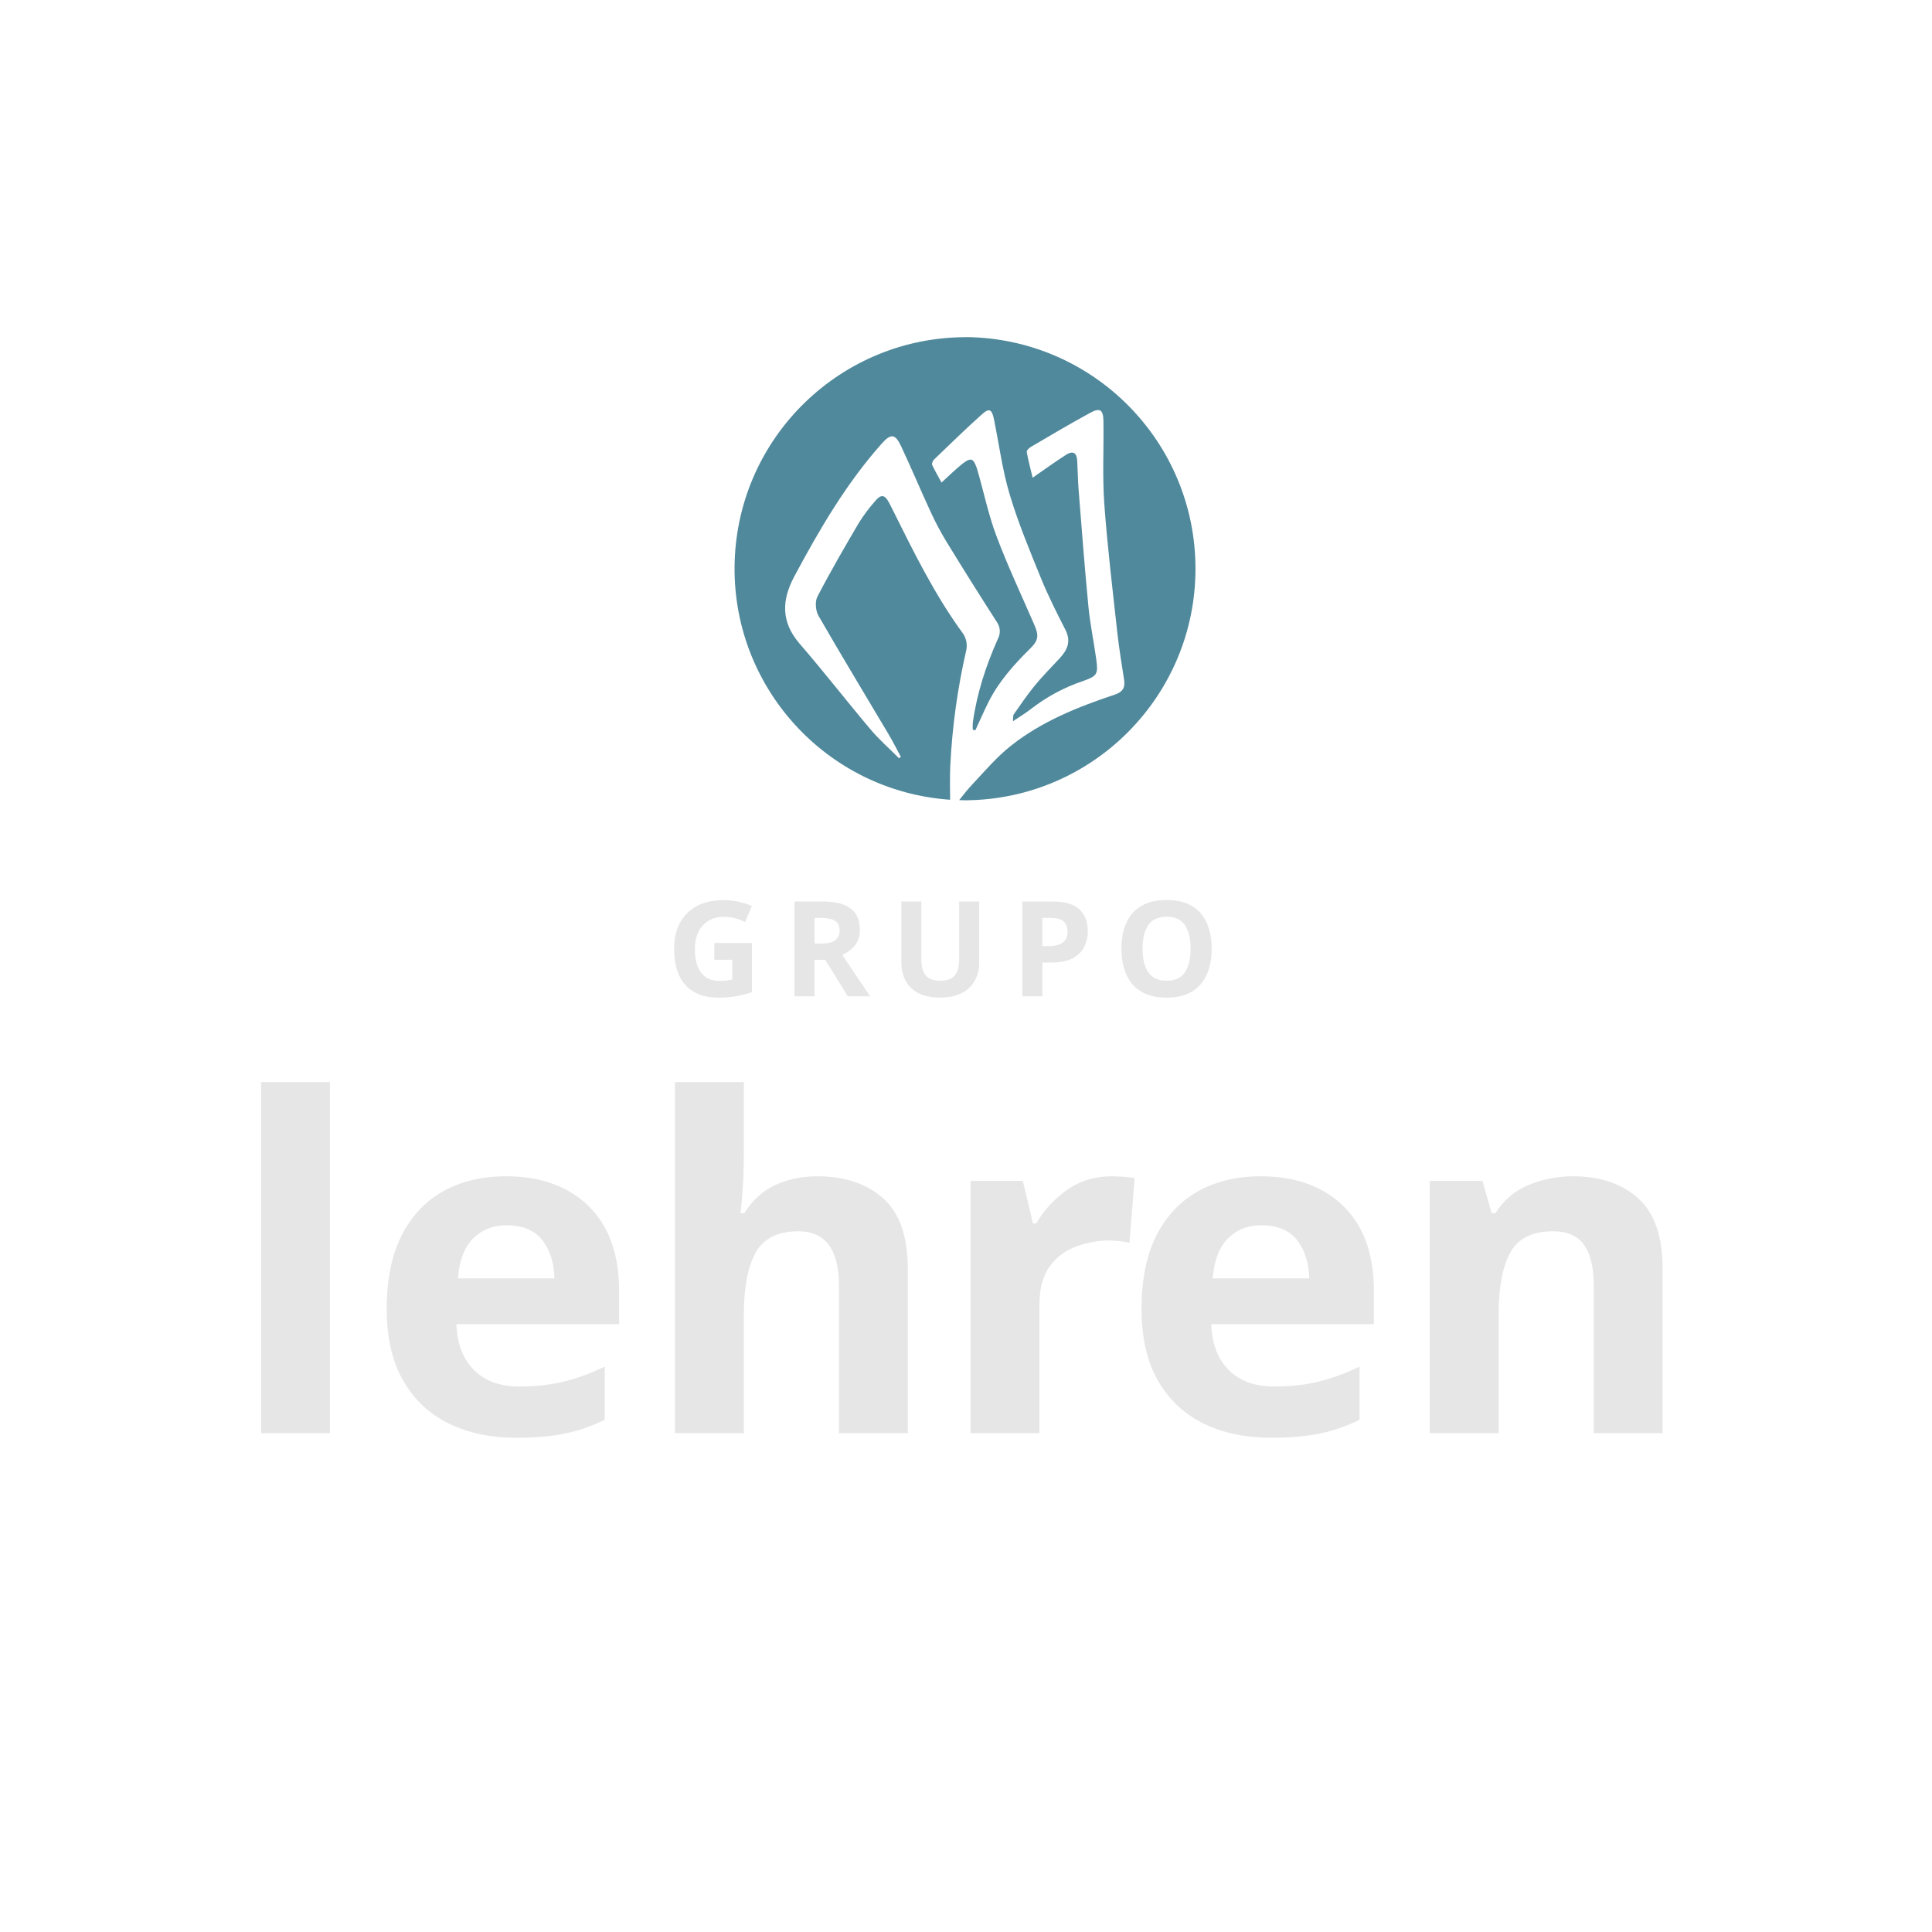
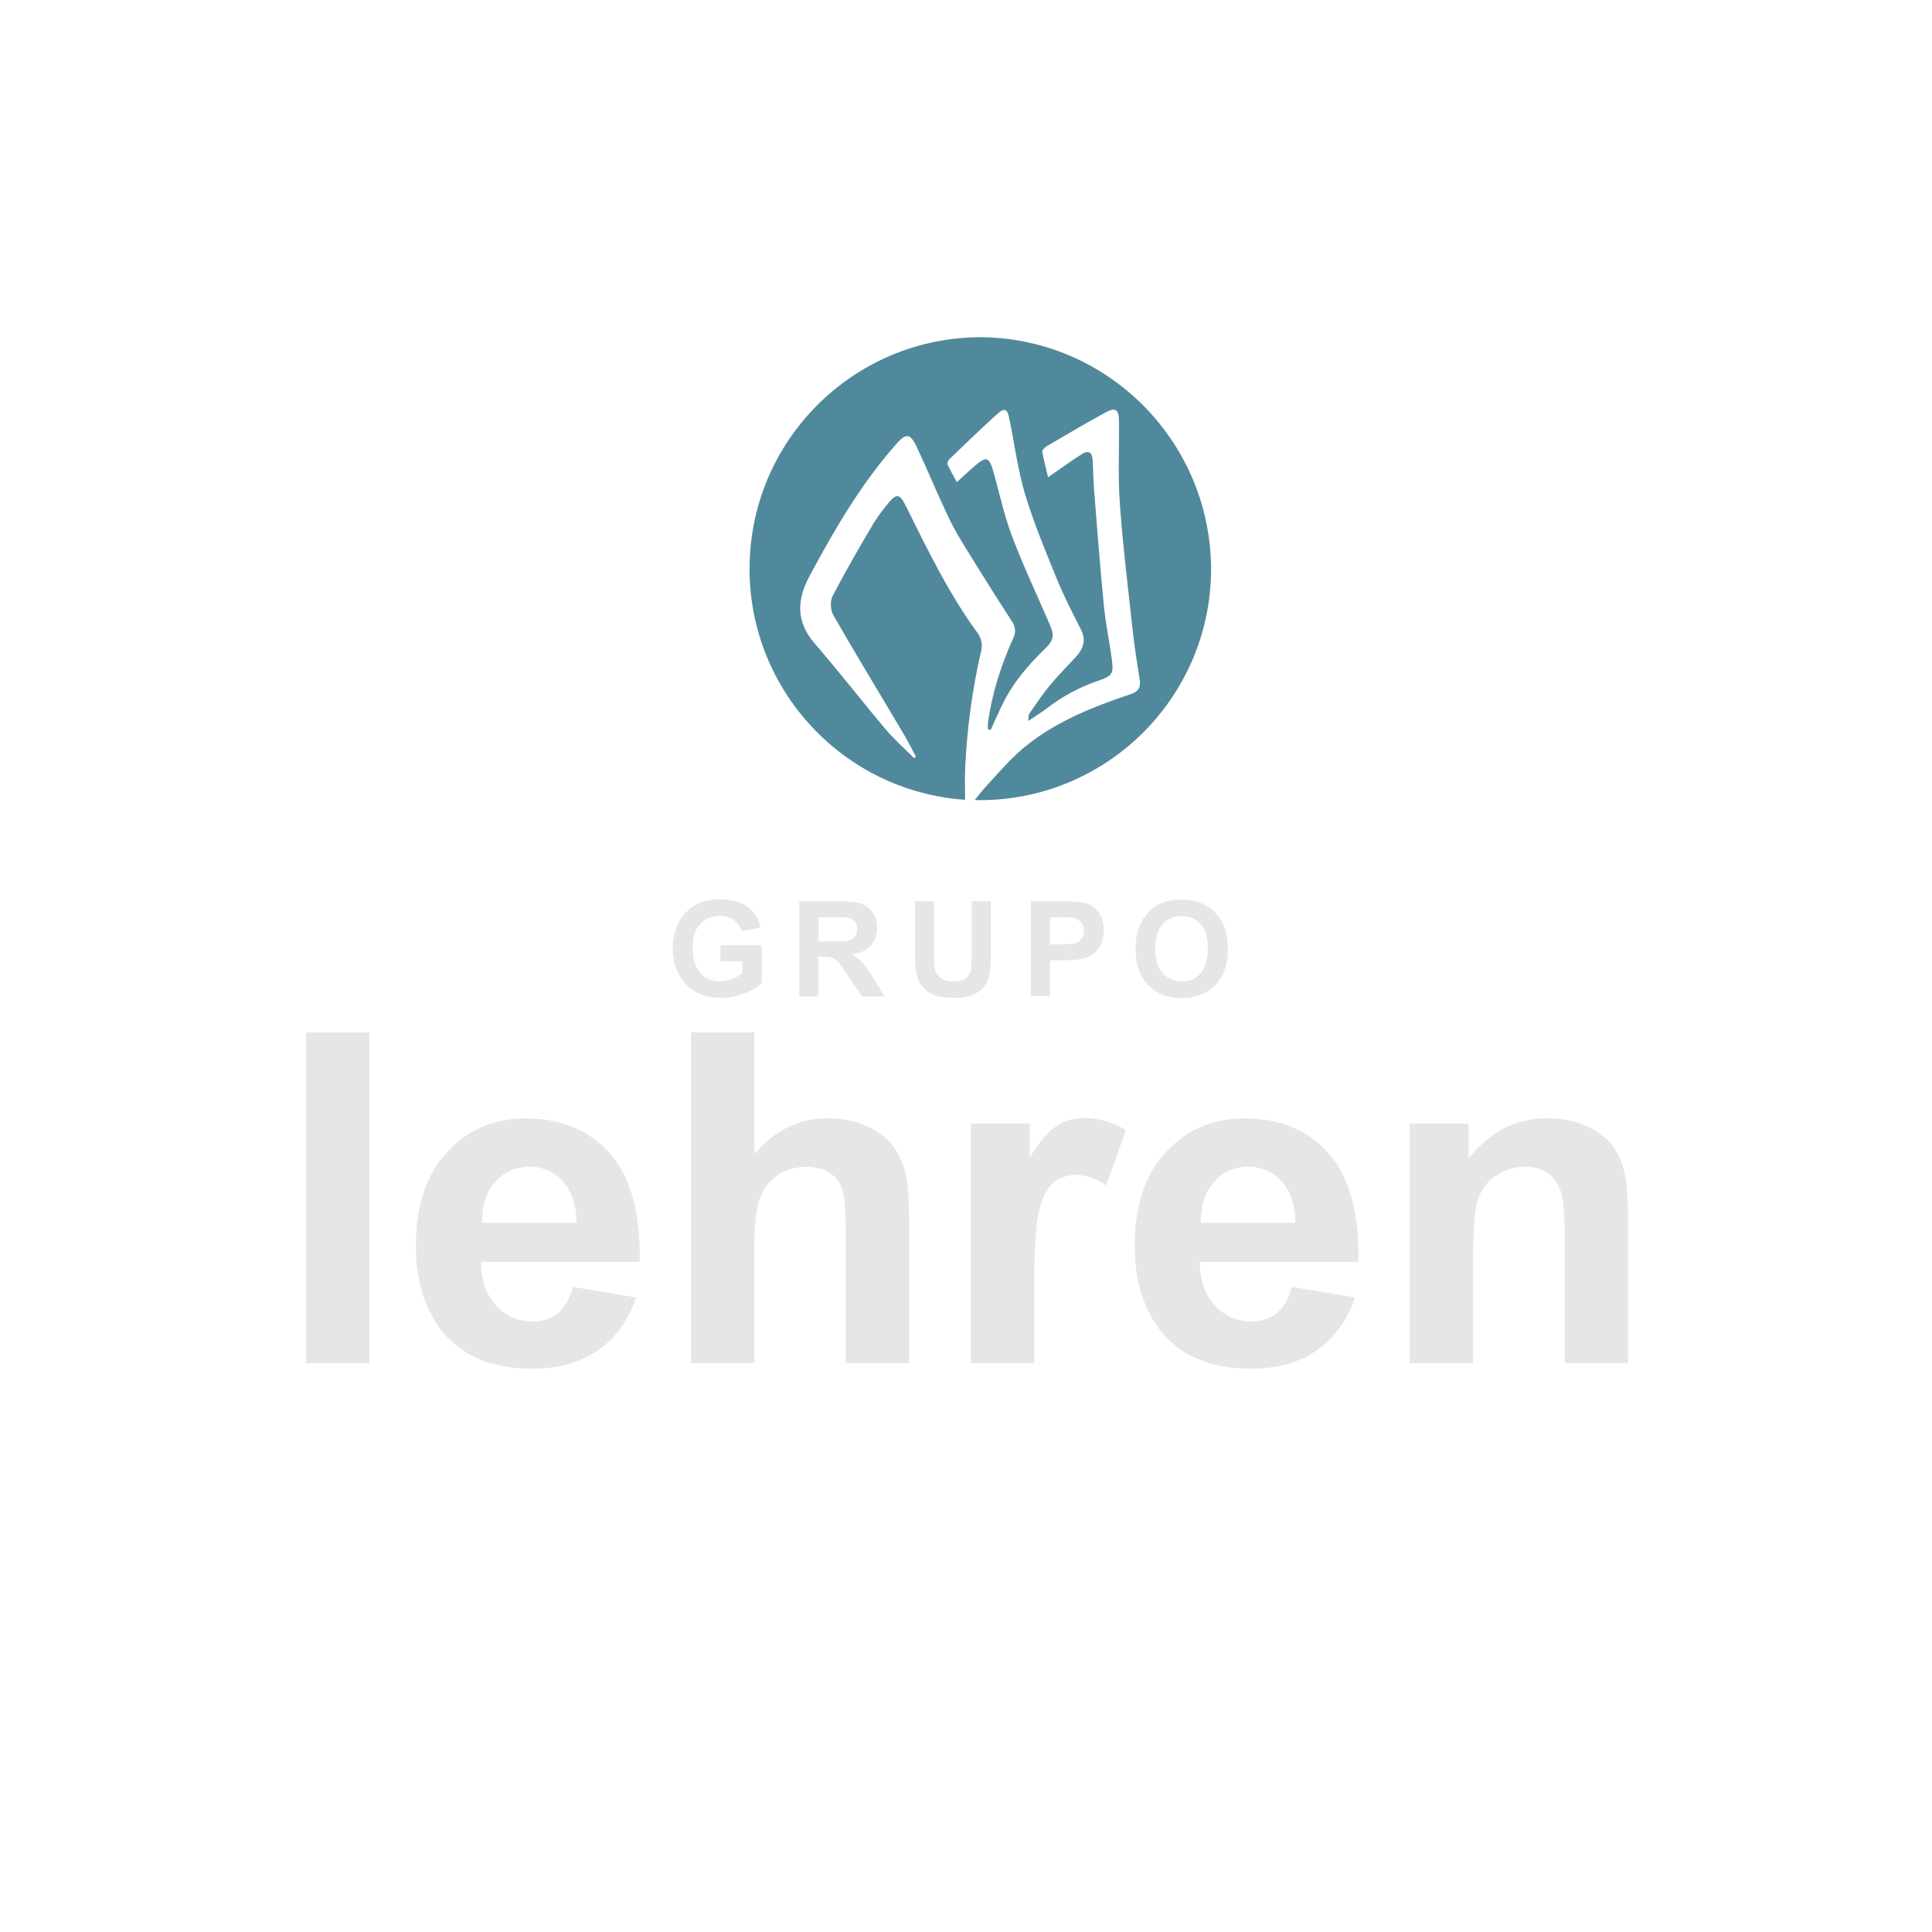
- <svg xmlns="http://www.w3.org/2000/svg" xmlns:xlink="http://www.w3.org/1999/xlink" viewBox="0 0 1080 1080">
-   <defs>
-     <style>.cls-1{fill:url(#linear-gradient);}.cls-2{fill:url(#linear-gradient-2);}.cls-3{fill:url(#linear-gradient-3);}.cls-4{fill:none;}.cls-5{isolation:isolate;}.cls-6{mix-blend-mode:exclusion;}.cls-18,.cls-6{opacity:0.26;}.cls-7{clip-path:url(#clip-path);}.cls-8{mask:url(#mask);}.cls-9{mix-blend-mode:color-dodge;}.cls-10{mask:url(#mask-2);}.cls-11,.cls-18,.cls-19{fill:#50899c;}.cls-12{font-size:74.24px;font-family:Axiforma-Black, Axiforma;font-weight:800;letter-spacing:0.15em;}.cls-12,.cls-13{fill:#e6e6e6;}.cls-13{font-size:258.23px;font-family:Axiforma-Bold, Axiforma;font-weight:700;}.cls-14{letter-spacing:-0.02em;}.cls-15{letter-spacing:0em;}.cls-16{clip-path:url(#clip-path-2);}.cls-17{mask:url(#mask-3);}.cls-19{opacity:0.52;}</style>
-     <linearGradient id="linear-gradient" x1="-10616.55" y1="-1212.43" x2="-10616.55" y2="-855.16" gradientTransform="translate(12270.76 871.85)" gradientUnits="userSpaceOnUse">
-       <stop offset="0.11" stop-color="#fff" />
-       <stop offset="0.2" stop-color="#cfcfcf" />
-       <stop offset="0.32" stop-color="#999" />
-       <stop offset="0.44" stop-color="#6a6a6a" />
-       <stop offset="0.55" stop-color="#444" />
-       <stop offset="0.67" stop-color="#262626" />
-       <stop offset="0.78" stop-color="#111" />
-       <stop offset="0.89" stop-color="#040404" />
-       <stop offset="1" />
-     </linearGradient>
-     <linearGradient id="linear-gradient-2" x1="-10506.34" y1="-1367.7" x2="-10506.34" y2="-1133.95" gradientTransform="translate(11982.15 1036.44)" xlink:href="#linear-gradient" />
-     <linearGradient id="linear-gradient-3" x1="-9180.69" y1="-2648.29" x2="-9180.69" y2="-2291.02" gradientTransform="translate(8804.31 2307.69)" xlink:href="#linear-gradient" />
-     <clipPath id="clip-path">
-       <rect class="cls-4" x="1605.95" y="-870.18" width="868.89" height="690.92" />
-     </clipPath>
-     <mask id="mask" x="707.86" y="-1325.2" width="1892.89" height="1892.89" maskUnits="userSpaceOnUse">
-       <rect class="cls-1" x="774.01" y="-836.93" width="1760.59" height="916.36" transform="translate(3091.89 523.2) rotate(-135)" />
-     </mask>
-     <mask id="mask-2" x="856.7" y="-975.45" width="1238.44" height="1238.44" maskUnits="userSpaceOnUse">
-       <rect class="cls-2" x="899.97" y="-655.99" width="1151.88" height="599.53" transform="translate(2771.43 435.51) rotate(-135)" />
-     </mask>
-     <clipPath id="clip-path-2">
-       <rect class="cls-4" x="-424.65" y="-870.18" width="868.89" height="690.92" />
-     </clipPath>
-     <mask id="mask-3" x="-1322.74" y="-1325.2" width="1892.89" height="1892.89" maskUnits="userSpaceOnUse">
-       <rect class="cls-3" x="-1256.59" y="-836.93" width="1760.59" height="916.36" transform="translate(-374.55 -912.65) rotate(-135)" />
-     </mask>
-   </defs>
-   <g class="cls-5">
-     <g id="Capa_1" data-name="Capa 1">
-       <path class="cls-11" d="M540,188.48a129.45,129.45,0,0,0-8.88,258.59c-.07-6.66-.18-12.93.1-19.18a370.13,370.13,0,0,1,9-64.74,12.3,12.3,0,0,0-1.81-8.89c-16.07-21.91-27.89-46.19-39.93-70.36-.45-.91-.92-1.8-1.38-2.69-2.49-4.82-4.55-5.15-8.11-.86a93.3,93.3,0,0,0-9,12.12c-7.95,13.55-15.85,27.15-23.07,41.1-1.44,2.79-1,7.89.67,10.74,12.78,22.22,26.08,44.14,39.16,66.19,2.43,4.09,4.56,8.37,6.83,12.57l-1,.81c-5.33-5.34-11.06-10.35-15.91-16.1-13.4-15.87-26.13-32.31-39.71-48-10.47-12.12-10-24.38-2.92-37.58C458.05,296,473,270.35,492.87,248c5.1-5.73,7.54-5.62,10.85,1.43,5.69,12.11,10.85,24.48,16.48,36.63a165.79,165.79,0,0,0,8.92,16.82q13.78,22.51,28.06,44.73a9,9,0,0,1,.7,9.42c-6.76,15.05-11.81,30.63-14.09,47a30.14,30.14,0,0,0,0,3.92l1.45.26c2.42-5.23,4.71-10.52,7.29-15.68,5.78-11.54,14.24-21,23.36-30,4.73-4.65,4.91-7.3,2.2-13.51-7.14-16.43-14.8-32.67-21.09-49.42-4.52-12-7.1-24.77-10.72-37.15-.61-2.07-1.81-5.14-3.27-5.48-1.64-.38-4.1,1.53-5.81,2.94-3.62,3-7,6.27-10.88,9.83-1.61-2.95-3.58-6.31-5.22-9.83-.33-.71.33-2.32,1-3,8.93-8.57,17.79-17.24,27-25.48,3.87-3.44,5.39-2.57,6.48,2.7,2.9,14.12,4.72,28.55,8.84,42.29,4.79,16,11.27,31.52,17.57,47,4,9.77,8.76,19.23,13.58,28.63,3.39,6.61,1,11.49-3.47,16.23-4.71,5-9.52,9.93-13.87,15.23-4.14,5.05-7.79,10.5-11.55,15.85-.46.65-.25,1.77-.49,3.86,4-2.69,7.22-4.61,10.16-6.92a99.37,99.37,0,0,1,29.11-15.62c7.82-2.75,8.49-3.79,7.36-12.08-1.33-9.8-3.41-19.52-4.37-29.35-2.1-21.69-3.75-43.43-5.48-65.16-.44-5.52-.48-11.07-.81-16.59-.26-4.49-2.44-5.72-6.3-3.23-5.91,3.79-11.6,7.93-18.61,12.77-1.27-5.32-2.51-9.85-3.3-14.44-.14-.81,1.37-2.23,2.43-2.85,11-6.43,21.92-12.94,33.08-19,5.41-2.95,7.27-1.72,7.37,4.57.24,15.46-.63,31,.48,46.36,1.74,24.05,4.66,48,7.28,72,1,8.83,2.42,17.61,3.8,26.39.68,4.38-.82,6.77-5.19,8.22-20.59,6.85-40.75,14.92-57.92,28.46-8.07,6.36-14.87,14.39-21.94,21.95-2.5,2.68-4.81,5.57-7.16,8.57,1.26,0,2.51.1,3.77.1a129.47,129.47,0,0,0,0-258.93" />
-       <text class="cls-12" transform="translate(372.53 556.93)">GRUPO</text>
-       <text class="cls-13" transform="translate(125.8 801.14)">leh<tspan class="cls-14" x="396.64" y="0">r</tspan>
-         <tspan class="cls-15" x="500.7" y="0">en</tspan>
-       </text>
-       <g class="cls-6">
-         <g class="cls-16">
-           <g class="cls-17">
-             <g class="cls-9">
-               <path class="cls-18" d="M-82.06,58.23a19.36,19.36,0,0,1,27.38,0L4.49,117.4a19.36,19.36,0,0,1,0,27.38L-54.68,204a19.36,19.36,0,0,1-27.38,0l-59.17-59.18a19.36,19.36,0,0,1,0-27.38Z" />
-               <rect class="cls-19" x="-19.12" y="-40.56" width="122.4" height="122.4" rx="19.36" transform="translate(-2.27 35.8) rotate(-45)" />
-             </g>
-           </g>
-         </g>
-       </g>
-     </g>
+ <svg xmlns="http://www.w3.org/2000/svg" version="1.1" id="Capa_1" x="0px" y="0px" viewBox="0 0 1080 1080" style="enable-background:new 0 0 1080 1080;" xml:space="preserve">
+   <style type="text/css">
+ 	.st0{fill:#50899C;}
+ 	.st1{enable-background:new    ;}
+ 	.st2{fill:#E6E6E6;}
+ </style>
+   <path class="st0" d="M548.4,188.5c-71.5,0-129.4,58-129.4,129.5c0,68,52.7,124.4,120.5,129.1c-0.1-6.7-0.2-12.9,0.1-19.2  c1.1-21.8,4.1-43.5,9-64.7c0.6-3.1-0.1-6.3-1.8-8.9c-16.1-21.9-27.9-46.2-39.9-70.4c-0.5-0.9-0.9-1.8-1.4-2.7  c-2.5-4.8-4.5-5.1-8.1-0.9c-3.3,3.8-6.3,7.8-9,12.1c-8,13.5-15.9,27.1-23.1,41.1c-1.4,2.8-1,7.9,0.7,10.7  c12.8,22.2,26.1,44.1,39.2,66.2c2.4,4.1,4.6,8.4,6.8,12.6l-1,0.8c-5.3-5.3-11.1-10.4-15.9-16.1c-13.4-15.9-26.1-32.3-39.7-48  c-10.5-12.1-10-24.4-2.9-37.6c14-26.2,29-51.9,48.8-74.2c5.1-5.7,7.5-5.6,10.9,1.4c5.7,12.1,10.8,24.5,16.5,36.6  c2.6,5.8,5.6,11.4,8.9,16.8c9.2,15,18.5,29.9,28.1,44.7c2,2.8,2.3,6.4,0.7,9.4c-6.8,15-11.8,30.6-14.1,47c-0.1,1.3-0.1,2.6,0,3.9  l1.5,0.3c2.4-5.2,4.7-10.5,7.3-15.7c5.8-11.5,14.2-21,23.4-30c4.7-4.6,4.9-7.3,2.2-13.5c-7.1-16.4-14.8-32.7-21.1-49.4  c-4.5-12-7.1-24.8-10.7-37.1c-0.6-2.1-1.8-5.1-3.3-5.5c-1.6-0.4-4.1,1.5-5.8,2.9c-3.6,3-7,6.3-10.9,9.8c-1.6-3-3.6-6.3-5.2-9.8  c-0.3-0.7,0.3-2.3,1-3c8.9-8.6,17.8-17.2,27-25.5c3.9-3.4,5.4-2.6,6.5,2.7c2.9,14.1,4.7,28.5,8.8,42.3c4.8,16,11.3,31.5,17.6,47  c4,9.8,8.8,19.2,13.6,28.6c3.4,6.6,1,11.5-3.5,16.2c-4.7,5-9.5,9.9-13.9,15.2c-4.1,5-7.8,10.5-11.5,15.9c-0.5,0.6-0.2,1.8-0.5,3.9  c4-2.7,7.2-4.6,10.2-6.9c8.8-6.8,18.6-12.1,29.1-15.6c7.8-2.8,8.5-3.8,7.4-12.1c-1.3-9.8-3.4-19.5-4.4-29.4  c-2.1-21.7-3.8-43.4-5.5-65.2c-0.4-5.5-0.5-11.1-0.8-16.6c-0.3-4.5-2.4-5.7-6.3-3.2c-5.9,3.8-11.6,7.9-18.6,12.8  c-1.3-5.3-2.5-9.9-3.3-14.4c-0.1-0.8,1.4-2.2,2.4-2.9c11-6.4,21.9-12.9,33.1-19c5.4-2.9,7.3-1.7,7.4,4.6c0.2,15.5-0.6,31,0.5,46.4  c1.7,24,4.7,48,7.3,72c1,8.8,2.4,17.6,3.8,26.4c0.7,4.4-0.8,6.8-5.2,8.2c-20.6,6.9-40.8,14.9-57.9,28.5c-8.1,6.4-14.9,14.4-21.9,22  c-2.5,2.7-4.8,5.6-7.2,8.6c1.3,0,2.5,0.1,3.8,0.1c71.5-0.6,129-59.1,128.3-130.6C676,246.2,619,189.1,548.4,188.5" />
+   <g class="st1">
+     <path class="st2" d="M402.7,537.4v-9h23.1v21.2c-2.2,2.2-5.5,4.1-9.8,5.7c-4.3,1.7-8.6,2.5-13,2.5c-5.6,0-10.4-1.2-14.5-3.5   c-4.1-2.3-7.2-5.7-9.3-10c-2.1-4.3-3.1-9.1-3.1-14.2c0-5.5,1.2-10.5,3.5-14.8c2.3-4.3,5.7-7.6,10.2-9.9c3.4-1.8,7.6-2.6,12.7-2.6   c6.6,0,11.8,1.4,15.5,4.2c3.7,2.8,6.1,6.6,7.2,11.5l-10.7,2c-0.7-2.6-2.2-4.7-4.2-6.2c-2.1-1.5-4.6-2.3-7.7-2.3   c-4.7,0-8.4,1.5-11.2,4.5c-2.8,3-4.2,7.4-4.2,13.2c0,6.3,1.4,11,4.2,14.2c2.8,3.2,6.5,4.7,11,4.7c2.2,0,4.5-0.4,6.8-1.3   s4.2-2,5.8-3.2v-6.7H402.7z" />
+     <path class="st2" d="M446.8,556.9v-53.1h22.6c5.7,0,9.8,0.5,12.4,1.4c2.6,1,4.6,2.7,6.2,5.1c1.5,2.4,2.3,5.2,2.3,8.4   c0,4-1.2,7.3-3.5,9.9s-5.8,4.2-10.5,4.9c2.3,1.4,4.2,2.8,5.7,4.5c1.5,1.6,3.5,4.5,6.1,8.6l6.5,10.4h-12.8l-7.8-11.6   c-2.8-4.1-4.6-6.7-5.7-7.8c-1-1.1-2.1-1.8-3.2-2.2c-1.1-0.4-2.9-0.6-5.4-0.6h-2.2v22.2H446.8z M457.6,526.3h7.9   c5.1,0,8.4-0.2,9.6-0.7c1.3-0.4,2.3-1.2,3-2.2c0.7-1.1,1.1-2.4,1.1-4c0-1.8-0.5-3.2-1.4-4.3c-1-1.1-2.3-1.8-4-2.1   c-0.9-0.1-3.5-0.2-7.8-0.2h-8.4V526.3z" />
+     <path class="st2" d="M511.5,503.8h10.7v28.8c0,4.6,0.1,7.5,0.4,8.9c0.5,2.2,1.6,3.9,3.3,5.2c1.7,1.3,4.1,2,7.1,2   c3,0,5.3-0.6,6.9-1.9c1.5-1.2,2.5-2.8,2.8-4.6c0.3-1.8,0.5-4.8,0.5-9v-29.4h10.7v27.9c0,6.4-0.3,10.9-0.9,13.5   c-0.6,2.6-1.6,4.9-3.2,6.7s-3.6,3.3-6.3,4.3c-2.6,1.1-6,1.6-10.2,1.6c-5.1,0-8.9-0.6-11.5-1.8s-4.7-2.7-6.2-4.6s-2.5-3.8-3-5.9   c-0.7-3-1.1-7.5-1.1-13.5V503.8z" />
+     <path class="st2" d="M576.3,556.9v-53.1h17.2c6.5,0,10.8,0.3,12.8,0.8c3,0.8,5.6,2.5,7.6,5.2c2.1,2.7,3.1,6.1,3.1,10.3   c0,3.3-0.6,6-1.8,8.2c-1.2,2.2-2.7,4-4.5,5.2c-1.8,1.3-3.7,2.1-5.6,2.5c-2.6,0.5-6.3,0.8-11.1,0.8h-7v20H576.3z M587,512.8v15.1   h5.9c4.2,0,7.1-0.3,8.5-0.8c1.4-0.6,2.5-1.4,3.4-2.6c0.8-1.2,1.2-2.6,1.2-4.1c0-1.9-0.6-3.5-1.7-4.8s-2.6-2-4.3-2.4   c-1.3-0.2-3.9-0.4-7.7-0.4H587z" />
+     <path class="st2" d="M634.8,530.7c0-5.4,0.8-10,2.4-13.6c1.2-2.7,2.9-5.1,4.9-7.3c2.1-2.2,4.4-3.7,6.9-4.8   c3.3-1.4,7.1-2.1,11.5-2.1c7.8,0,14.1,2.4,18.8,7.3s7.1,11.6,7.1,20.3c0,8.6-2.3,15.3-7,20.1c-4.7,4.8-10.9,7.3-18.7,7.3   c-7.9,0-14.2-2.4-18.8-7.2C637.1,545.8,634.8,539.1,634.8,530.7z M645.8,530.3c0,6,1.4,10.6,4.2,13.7c2.8,3.1,6.3,4.7,10.6,4.7   s7.8-1.5,10.5-4.6s4.1-7.7,4.1-13.9c0-6.1-1.3-10.6-4-13.6c-2.7-3-6.2-4.5-10.6-4.5s-8,1.5-10.7,4.5   C647.2,519.6,645.8,524.2,645.8,530.3z" />
+   </g>
+   <g class="st1">
+     <path class="st2" d="M171.1,762V577.1h35.4V762H171.1z" />
+     <path class="st2" d="M320.4,719.4l35.3,5.9c-4.5,12.9-11.7,22.8-21.5,29.6c-9.8,6.8-22,10.2-36.8,10.2c-23.3,0-40.5-7.6-51.7-22.8   c-8.8-12.2-13.2-27.6-13.2-46.1c0-22.2,5.8-39.6,17.4-52.1c11.6-12.6,26.3-18.9,44-18.9c19.9,0,35.6,6.6,47.2,19.7   c11.5,13.2,17,33.3,16.5,60.5h-88.8c0.3,10.5,3.1,18.7,8.6,24.5c5.5,5.8,12.3,8.8,20.4,8.8c5.5,0,10.2-1.5,14-4.5   C315.6,731,318.4,726.1,320.4,719.4z M322.4,683.6c-0.3-10.3-2.9-18-7.9-23.4c-5-5.3-11.2-8-18.4-8c-7.7,0-14.1,2.8-19.2,8.4   c-5,5.6-7.5,13.3-7.4,22.9H322.4z" />
+     <path class="st2" d="M421.7,577.1v68c11.4-13.4,25.1-20,41-20c8.2,0,15.5,1.5,22.1,4.5s11.5,6.9,14.8,11.6   c3.3,4.7,5.6,9.9,6.8,15.6c1.2,5.7,1.8,14.6,1.8,26.6V762h-35.4v-70.7c0-14-0.7-22.9-2-26.7c-1.3-3.8-3.7-6.8-7.1-9   c-3.4-2.2-7.7-3.3-12.8-3.3c-5.9,0-11.1,1.4-15.8,4.3c-4.6,2.9-8,7.2-10.2,12.9c-2.1,5.8-3.2,14.3-3.2,25.5V762h-35.4V577.1H421.7z   " />
+     <path class="st2" d="M578.1,762h-35.4V628.1h32.9v19c5.6-9,10.7-14.9,15.2-17.8c4.5-2.9,9.6-4.3,15.3-4.3c8.1,0,15.8,2.2,23.3,6.7   l-11,30.9c-6-3.9-11.5-5.8-16.6-5.8c-5,0-9.2,1.4-12.6,4.1c-3.4,2.7-6.2,7.7-8.1,14.8c-2,7.1-3,22.1-3,44.9V762z" />
+     <path class="st2" d="M722.2,719.4l35.3,5.9c-4.5,12.9-11.7,22.8-21.5,29.6c-9.8,6.8-22,10.2-36.8,10.2c-23.3,0-40.5-7.6-51.7-22.8   c-8.8-12.2-13.2-27.6-13.2-46.1c0-22.2,5.8-39.6,17.4-52.1c11.6-12.6,26.3-18.9,44-18.9c19.9,0,35.6,6.6,47.2,19.7   c11.5,13.2,17,33.3,16.5,60.5h-88.8c0.3,10.5,3.1,18.7,8.6,24.5c5.5,5.8,12.3,8.8,20.4,8.8c5.5,0,10.2-1.5,14-4.5   C717.4,731,720.3,726.1,722.2,719.4z M724.2,683.6c-0.3-10.3-2.9-18-7.9-23.4c-5-5.3-11.2-8-18.4-8c-7.7,0-14.1,2.8-19.2,8.4   c-5,5.6-7.5,13.3-7.4,22.9H724.2z" />
+     <path class="st2" d="M910.1,762h-35.4v-68.3c0-14.5-0.8-23.8-2.3-28.1c-1.5-4.2-4-7.5-7.4-9.9c-3.4-2.4-7.5-3.5-12.3-3.5   c-6.1,0-11.6,1.7-16.5,5c-4.9,3.4-8.2,7.8-10,13.4c-1.8,5.5-2.7,15.8-2.7,30.8V762H788V628.1h32.9v19.7   c11.7-15.1,26.4-22.7,44.1-22.7c7.8,0,15,1.4,21.4,4.2c6.5,2.8,11.4,6.4,14.7,10.8c3.3,4.4,5.6,9.3,6.9,14.9c1.3,5.5,2,13.5,2,23.8   V762z" />
  </g>
</svg>
